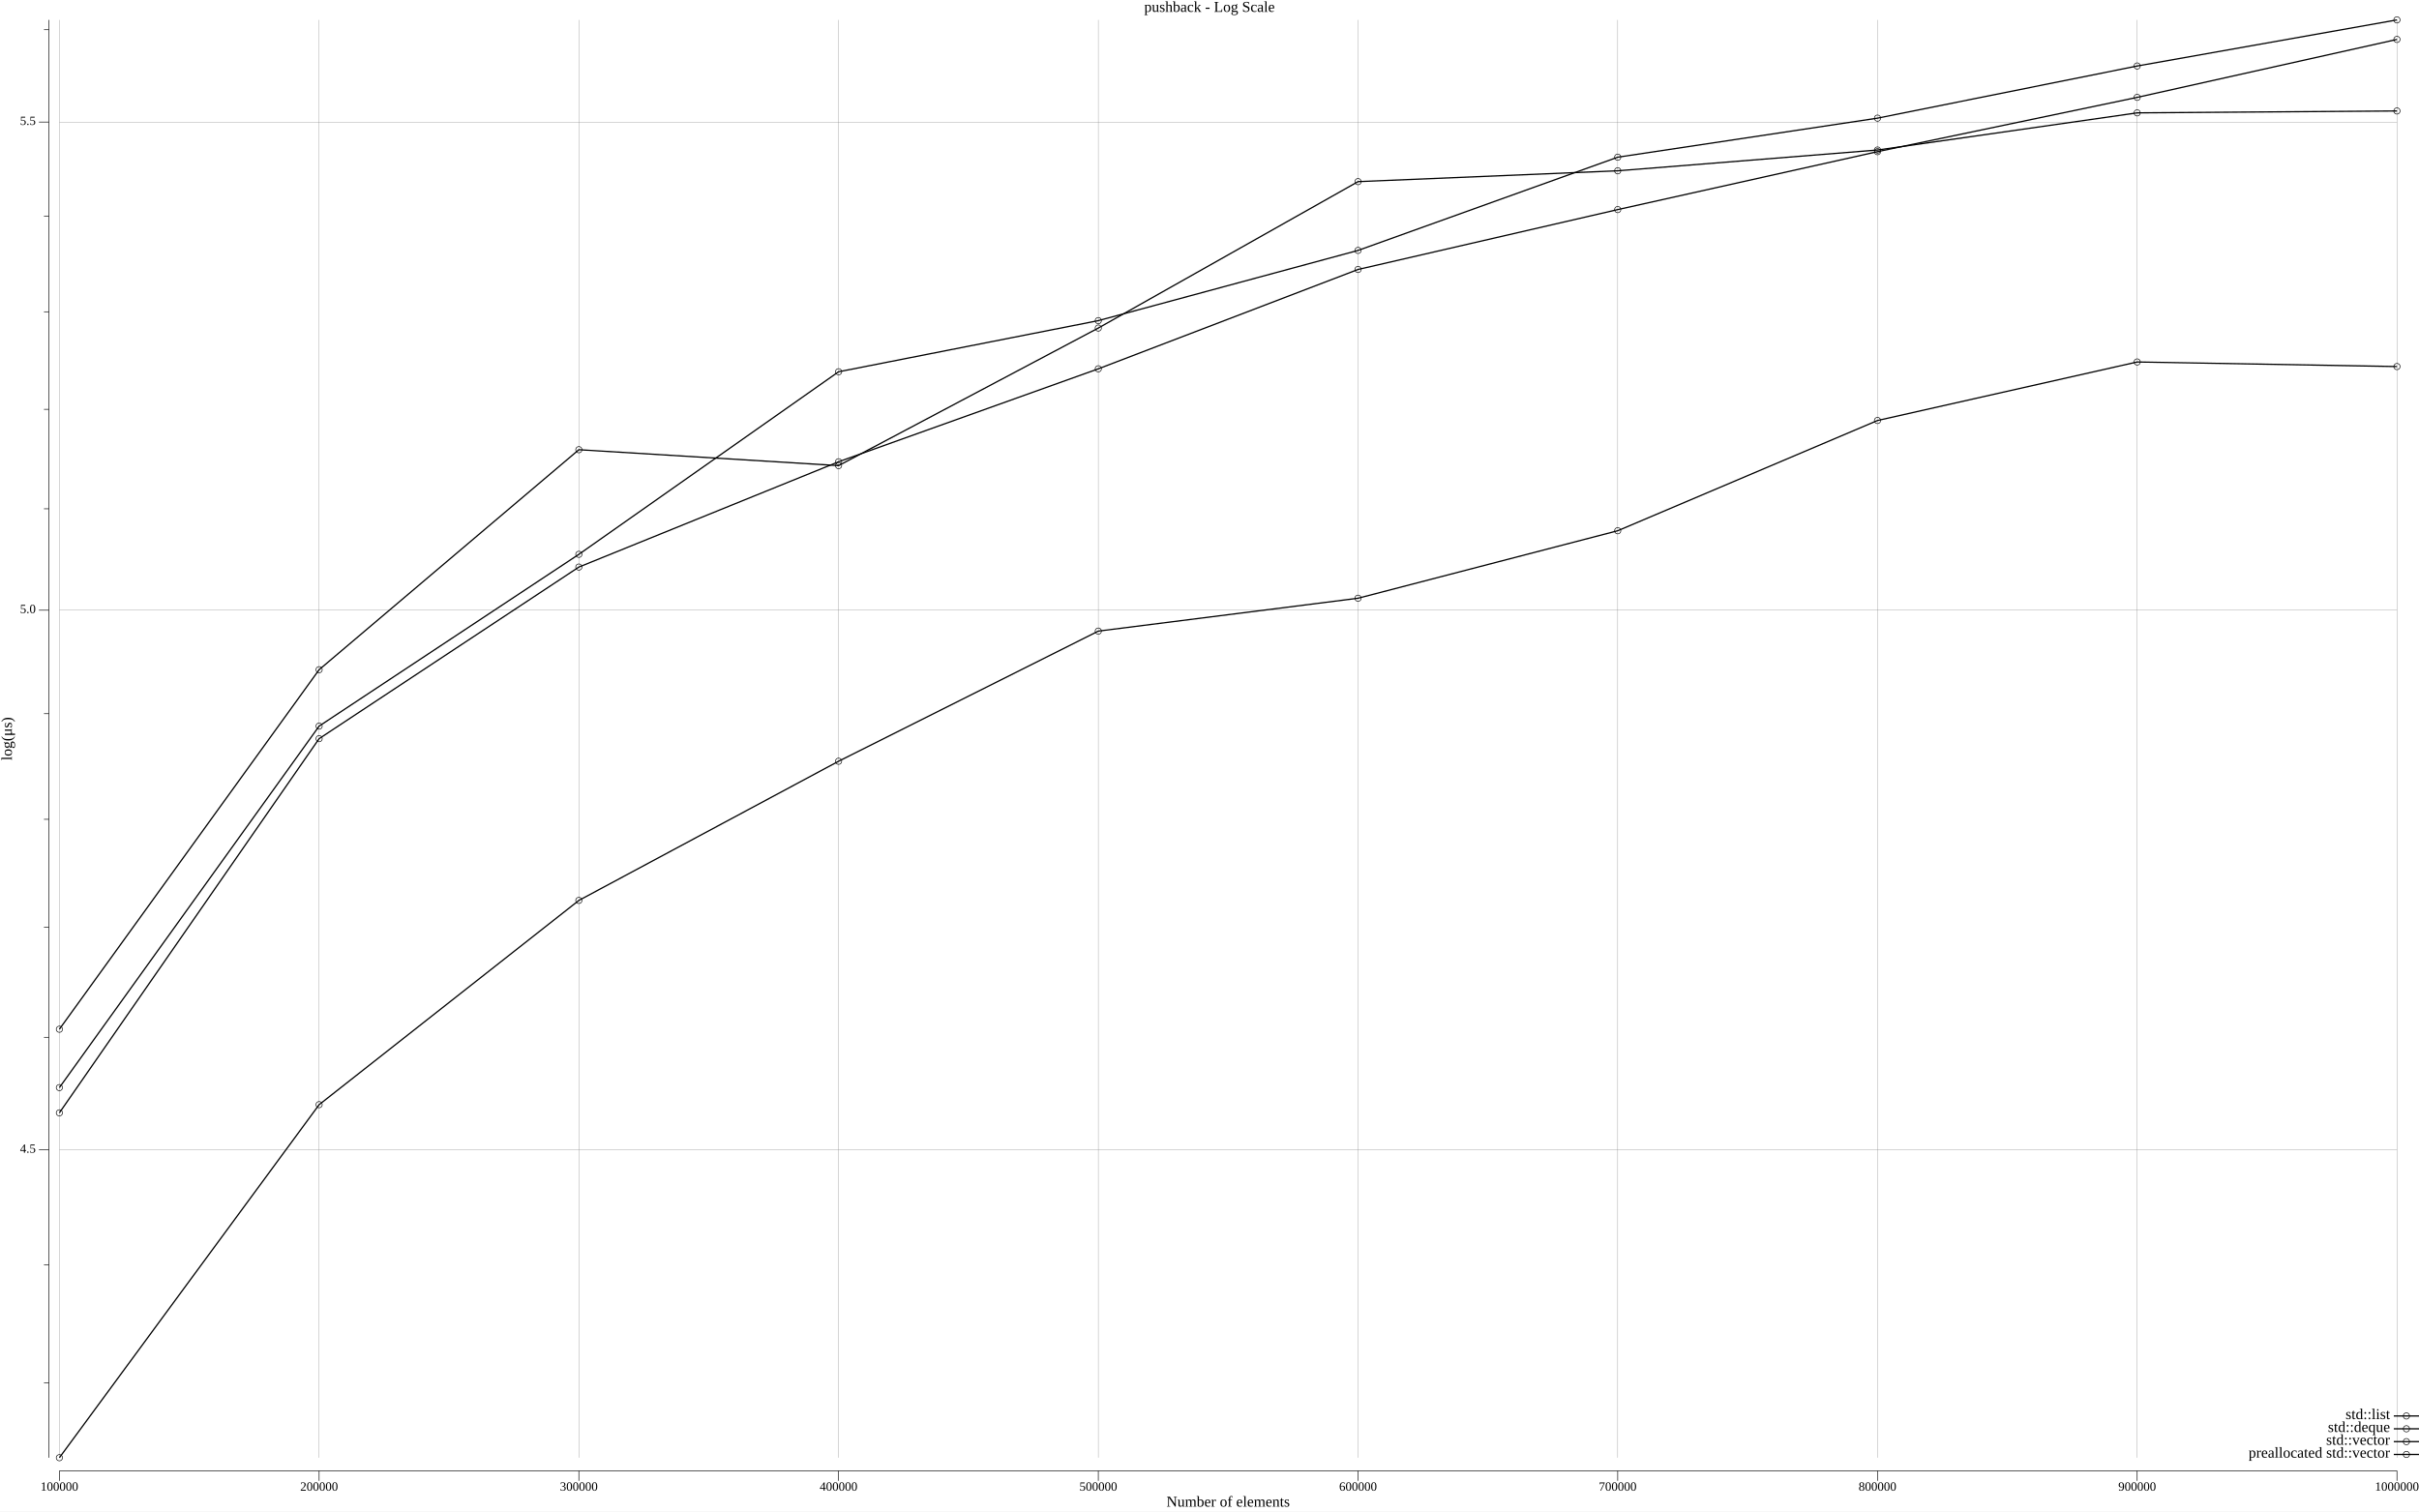
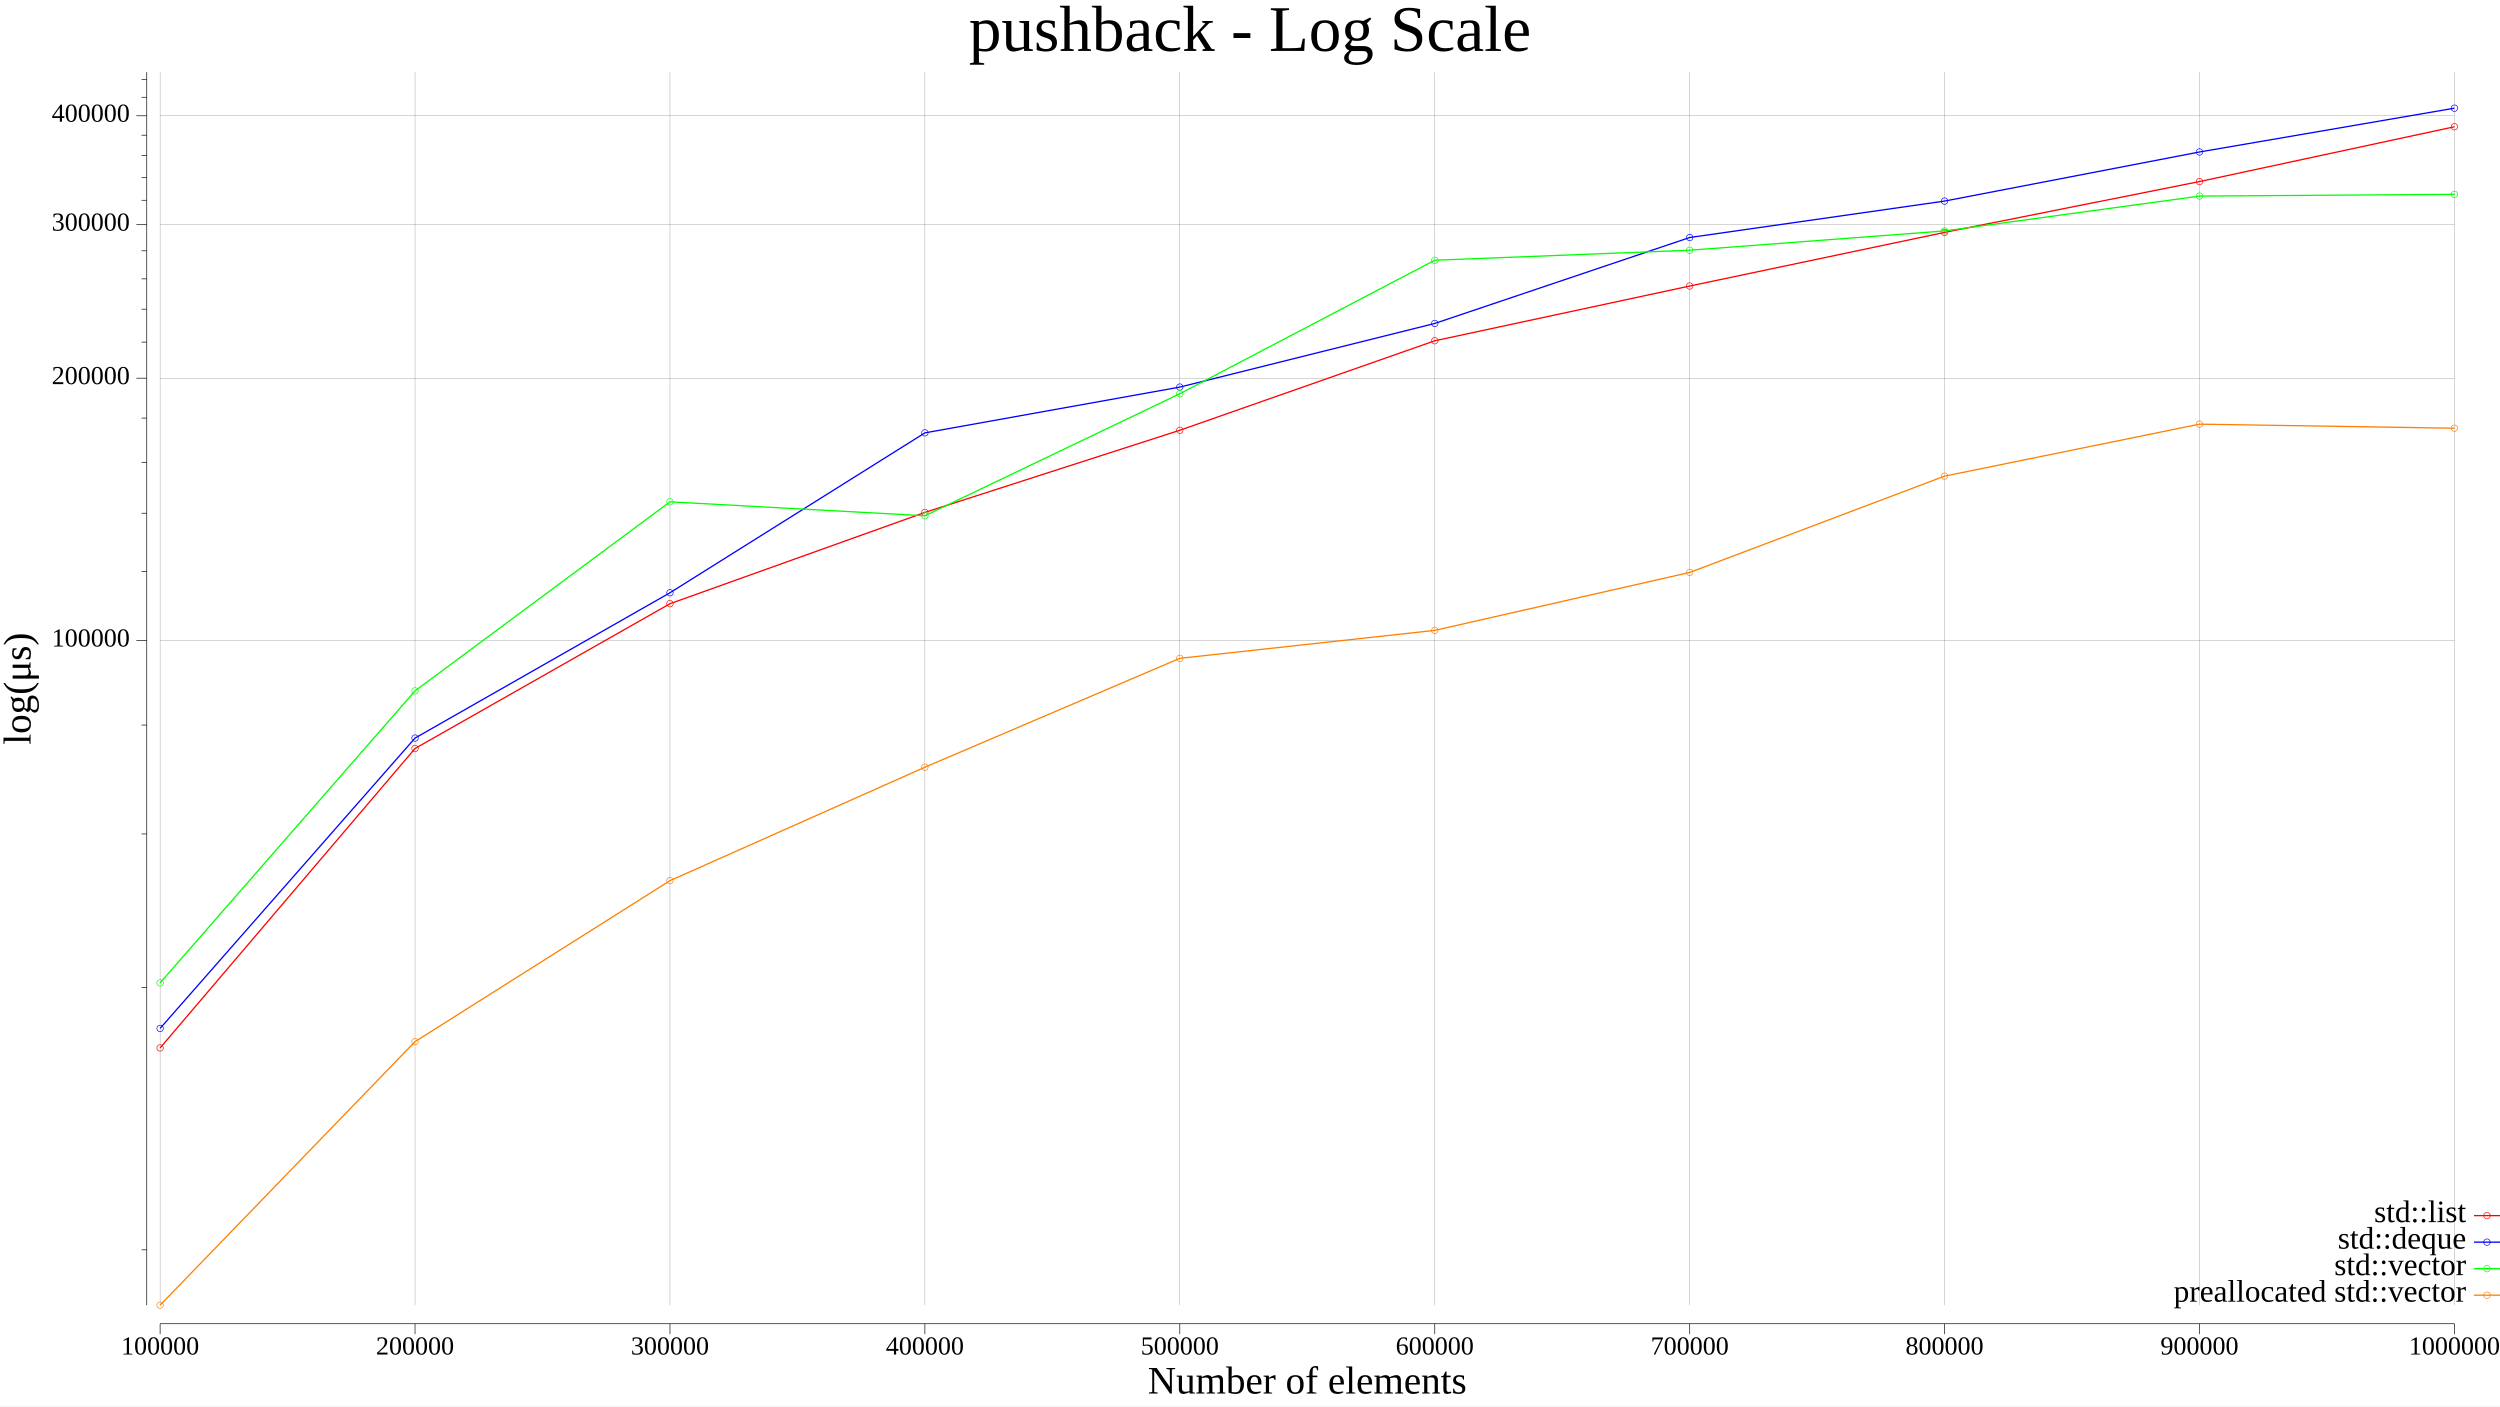
- <svg xmlns="http://www.w3.org/2000/svg" width="1920pt" height="1200pt" viewBox="0 0 1920 1200">
-   <g transform="scale(1, -1) translate(0, -1200)">
-     <path d="M0,0L1920,0L1920,1200L0,1200Z" style="fill:#FFFFFF" />
-     <text x="908.18" y="-1190.6" transform="scale(1, -1)" style="font-family:Liberation Serif;font-variant:normal;font-weight:normal;font-style:normal;font-size:12px">pushback - Log Scale</text>
-     <text x="925.83" y="-3.902" transform="scale(1, -1)" style="font-family:Liberation Serif;font-variant:normal;font-weight:normal;font-style:normal;font-size:12px">Number of elements</text>
-     <text x="32.135" y="-16.541" transform="scale(1, -1)" style="font-family:Liberation Serif;font-variant:normal;font-weight:normal;font-style:normal;font-size:10px">100000</text>
-     <text x="238.29" y="-16.541" transform="scale(1, -1)" style="font-family:Liberation Serif;font-variant:normal;font-weight:normal;font-style:normal;font-size:10px">200000</text>
-     <text x="444.44" y="-16.541" transform="scale(1, -1)" style="font-family:Liberation Serif;font-variant:normal;font-weight:normal;font-style:normal;font-size:10px">300000</text>
-     <text x="650.59" y="-16.541" transform="scale(1, -1)" style="font-family:Liberation Serif;font-variant:normal;font-weight:normal;font-style:normal;font-size:10px">400000</text>
-     <text x="856.74" y="-16.541" transform="scale(1, -1)" style="font-family:Liberation Serif;font-variant:normal;font-weight:normal;font-style:normal;font-size:10px">500000</text>
-     <text x="1062.9" y="-16.541" transform="scale(1, -1)" style="font-family:Liberation Serif;font-variant:normal;font-weight:normal;font-style:normal;font-size:10px">600000</text>
-     <text x="1269" y="-16.541" transform="scale(1, -1)" style="font-family:Liberation Serif;font-variant:normal;font-weight:normal;font-style:normal;font-size:10px">700000</text>
-     <text x="1475.2" y="-16.541" transform="scale(1, -1)" style="font-family:Liberation Serif;font-variant:normal;font-weight:normal;font-style:normal;font-size:10px">800000</text>
-     <text x="1681.3" y="-16.541" transform="scale(1, -1)" style="font-family:Liberation Serif;font-variant:normal;font-weight:normal;font-style:normal;font-size:10px">900000</text>
-     <text x="1885" y="-16.541" transform="scale(1, -1)" style="font-family:Liberation Serif;font-variant:normal;font-weight:normal;font-style:normal;font-size:10px">1000000</text>
-     <path d="M47.135,24.363L47.135,32.363" style="fill:none;stroke:#000000;stroke-width:0.5" />
-     <path d="M253.29,24.363L253.29,32.363" style="fill:none;stroke:#000000;stroke-width:0.5" />
-     <path d="M459.44,24.363L459.44,32.363" style="fill:none;stroke:#000000;stroke-width:0.5" />
-     <path d="M665.59,24.363L665.59,32.363" style="fill:none;stroke:#000000;stroke-width:0.5" />
-     <path d="M871.74,24.363L871.74,32.363" style="fill:none;stroke:#000000;stroke-width:0.5" />
-     <path d="M1077.9,24.363L1077.9,32.363" style="fill:none;stroke:#000000;stroke-width:0.5" />
-     <path d="M1284,24.363L1284,32.363" style="fill:none;stroke:#000000;stroke-width:0.5" />
-     <path d="M1490.2,24.363L1490.2,32.363" style="fill:none;stroke:#000000;stroke-width:0.5" />
-     <path d="M1696.3,24.363L1696.3,32.363" style="fill:none;stroke:#000000;stroke-width:0.5" />
-     <path d="M1902.5,24.363L1902.5,32.363" style="fill:none;stroke:#000000;stroke-width:0.5" />
-     <path d="M47.135,32.363L1902.5,32.363" style="fill:none;stroke:#000000;stroke-width:0.5" />
+ <svg xmlns="http://www.w3.org/2000/svg" width="1920pt" height="1080pt" viewBox="0 0 1920 1080">
+   <g transform="scale(1, -1) translate(0, -1080)">
+     <path d="M0,0L1920,0L1920,1080L0,1080Z" style="fill:#FFFFFF" />
+     <text x="744.09" y="-1040.9" transform="scale(1, -1)" style="font-family:Liberation Serif;font-variant:normal;font-weight:normal;font-style:normal;font-size:50px">pushback - Log Scale</text>
+     <text x="881.52" y="-9.756" transform="scale(1, -1)" style="font-family:Liberation Serif;font-variant:normal;font-weight:normal;font-style:normal;font-size:30px">Number of elements</text>
+     <text x="92.962" y="-39.727" transform="scale(1, -1)" style="font-family:Liberation Serif;font-variant:normal;font-weight:normal;font-style:normal;font-size:20px">100000</text>
+     <text x="288.74" y="-39.727" transform="scale(1, -1)" style="font-family:Liberation Serif;font-variant:normal;font-weight:normal;font-style:normal;font-size:20px">200000</text>
+     <text x="484.53" y="-39.727" transform="scale(1, -1)" style="font-family:Liberation Serif;font-variant:normal;font-weight:normal;font-style:normal;font-size:20px">300000</text>
+     <text x="680.31" y="-39.727" transform="scale(1, -1)" style="font-family:Liberation Serif;font-variant:normal;font-weight:normal;font-style:normal;font-size:20px">400000</text>
+     <text x="876.09" y="-39.727" transform="scale(1, -1)" style="font-family:Liberation Serif;font-variant:normal;font-weight:normal;font-style:normal;font-size:20px">500000</text>
+     <text x="1071.9" y="-39.727" transform="scale(1, -1)" style="font-family:Liberation Serif;font-variant:normal;font-weight:normal;font-style:normal;font-size:20px">600000</text>
+     <text x="1267.7" y="-39.727" transform="scale(1, -1)" style="font-family:Liberation Serif;font-variant:normal;font-weight:normal;font-style:normal;font-size:20px">700000</text>
+     <text x="1463.4" y="-39.727" transform="scale(1, -1)" style="font-family:Liberation Serif;font-variant:normal;font-weight:normal;font-style:normal;font-size:20px">800000</text>
+     <text x="1659.2" y="-39.727" transform="scale(1, -1)" style="font-family:Liberation Serif;font-variant:normal;font-weight:normal;font-style:normal;font-size:20px">900000</text>
+     <text x="1850" y="-39.727" transform="scale(1, -1)" style="font-family:Liberation Serif;font-variant:normal;font-weight:normal;font-style:normal;font-size:20px">1000000</text>
+     <path d="M122.96,55.371L122.96,63.371" style="fill:none;stroke:#000000;stroke-width:0.5" />
+     <path d="M318.74,55.371L318.74,63.371" style="fill:none;stroke:#000000;stroke-width:0.5" />
+     <path d="M514.53,55.371L514.53,63.371" style="fill:none;stroke:#000000;stroke-width:0.5" />
+     <path d="M710.31,55.371L710.31,63.371" style="fill:none;stroke:#000000;stroke-width:0.5" />
+     <path d="M906.09,55.371L906.09,63.371" style="fill:none;stroke:#000000;stroke-width:0.5" />
+     <path d="M1101.9,55.371L1101.9,63.371" style="fill:none;stroke:#000000;stroke-width:0.5" />
+     <path d="M1297.7,55.371L1297.7,63.371" style="fill:none;stroke:#000000;stroke-width:0.5" />
+     <path d="M1493.4,55.371L1493.4,63.371" style="fill:none;stroke:#000000;stroke-width:0.5" />
+     <path d="M1689.2,55.371L1689.2,63.371" style="fill:none;stroke:#000000;stroke-width:0.5" />
+     <path d="M1885,55.371L1885,63.371" style="fill:none;stroke:#000000;stroke-width:0.5" />
+     <path d="M122.96,63.371L1885,63.371" style="fill:none;stroke:#000000;stroke-width:0.5" />
    <g transform="rotate(90)">
-       <text x="596.25" y="9.387" transform="scale(1, -1)" style="font-family:Liberation Serif;font-variant:normal;font-weight:normal;font-style:normal;font-size:12px">log(μs)</text>
+       <text x="508.08" y="23.467" transform="scale(1, -1)" style="font-family:Liberation Serif;font-variant:normal;font-weight:normal;font-style:normal;font-size:30px">log(μs)</text>
    </g>
-     <text x="15.885" y="-284.83" transform="scale(1, -1)" style="font-family:Liberation Serif;font-variant:normal;font-weight:normal;font-style:normal;font-size:10px">4.5</text>
-     <text x="15.885" y="-713.26" transform="scale(1, -1)" style="font-family:Liberation Serif;font-variant:normal;font-weight:normal;font-style:normal;font-size:10px">5.0</text>
-     <text x="15.885" y="-1100.8" transform="scale(1, -1)" style="font-family:Liberation Serif;font-variant:normal;font-weight:normal;font-style:normal;font-size:10px">5.5</text>
-     <path d="M30.885,287.12L38.885,287.12" style="fill:none;stroke:#000000;stroke-width:0.5" />
-     <path d="M30.885,715.55L38.885,715.55" style="fill:none;stroke:#000000;stroke-width:0.5" />
-     <path d="M30.885,1103.1L38.885,1103.1" style="fill:none;stroke:#000000;stroke-width:0.5" />
-     <path d="M34.885,102.25L38.885,102.25" style="fill:none;stroke:#000000;stroke-width:0.5" />
-     <path d="M34.885,195.73L38.885,195.73" style="fill:none;stroke:#000000;stroke-width:0.5" />
-     <path d="M34.885,376.49L38.885,376.49" style="fill:none;stroke:#000000;stroke-width:0.5" />
-     <path d="M34.885,463.94L38.885,463.94" style="fill:none;stroke:#000000;stroke-width:0.5" />
-     <path d="M34.885,549.55L38.885,549.55" style="fill:none;stroke:#000000;stroke-width:0.5" />
-     <path d="M34.885,633.39L38.885,633.39" style="fill:none;stroke:#000000;stroke-width:0.5" />
-     <path d="M34.885,796.07L38.885,796.07" style="fill:none;stroke:#000000;stroke-width:0.5" />
-     <path d="M34.885,875.03L38.885,875.03" style="fill:none;stroke:#000000;stroke-width:0.5" />
-     <path d="M34.885,952.48L38.885,952.48" style="fill:none;stroke:#000000;stroke-width:0.5" />
-     <path d="M34.885,1028.5L38.885,1028.5" style="fill:none;stroke:#000000;stroke-width:0.5" />
-     <path d="M34.885,1176.4L38.885,1176.4" style="fill:none;stroke:#000000;stroke-width:0.5" />
-     <path d="M38.885,42.709L38.885,1184.2" style="fill:none;stroke:#000000;stroke-width:0.5" />
-     <path d="M47.135,42.709L47.135,1184.2" style="fill:none;stroke:#808080;stroke-width:0.25" />
-     <path d="M253.29,42.709L253.29,1184.2" style="fill:none;stroke:#808080;stroke-width:0.25" />
-     <path d="M459.44,42.709L459.44,1184.2" style="fill:none;stroke:#808080;stroke-width:0.25" />
-     <path d="M665.59,42.709L665.59,1184.2" style="fill:none;stroke:#808080;stroke-width:0.25" />
-     <path d="M871.74,42.709L871.74,1184.2" style="fill:none;stroke:#808080;stroke-width:0.25" />
-     <path d="M1077.9,42.709L1077.9,1184.2" style="fill:none;stroke:#808080;stroke-width:0.25" />
-     <path d="M1284,42.709L1284,1184.2" style="fill:none;stroke:#808080;stroke-width:0.25" />
-     <path d="M1490.2,42.709L1490.2,1184.2" style="fill:none;stroke:#808080;stroke-width:0.25" />
-     <path d="M1696.3,42.709L1696.3,1184.2" style="fill:none;stroke:#808080;stroke-width:0.25" />
-     <path d="M1902.5,42.709L1902.5,1184.2" style="fill:none;stroke:#808080;stroke-width:0.25" />
-     <path d="M47.135,287.12L1902.5,287.12" style="fill:none;stroke:#808080;stroke-width:0.25" />
-     <path d="M47.135,715.55L1902.5,715.55" style="fill:none;stroke:#808080;stroke-width:0.25" />
-     <path d="M47.135,1103.1L1902.5,1103.1" style="fill:none;stroke:#808080;stroke-width:0.25" />
-     <path d="M47.135,316.5L253.29,613.57L459.44,749.8L665.59,833.4L871.74,907.2L1077.9,986.07L1284,1033.6L1490.2,1079.6L1696.3,1122.7L1902.5,1168.7" style="fill:none;stroke:#000000" />
-     <path d="M49.635,316.5A2.5,2.5 0 1 1 44.635,316.5A2.5,2.5 0 1 1 49.635,316.5Z" style="fill:none;stroke:#000000;stroke-width:0.5" />
-     <path d="M255.79,613.57A2.5,2.5 0 1 1 250.79,613.57A2.5,2.5 0 1 1 255.79,613.57Z" style="fill:none;stroke:#000000;stroke-width:0.5" />
-     <path d="M461.94,749.8A2.5,2.5 0 1 1 456.94,749.8A2.5,2.5 0 1 1 461.94,749.8Z" style="fill:none;stroke:#000000;stroke-width:0.5" />
-     <path d="M668.09,833.4A2.5,2.5 0 1 1 663.09,833.4A2.5,2.5 0 1 1 668.09,833.4Z" style="fill:none;stroke:#000000;stroke-width:0.5" />
-     <path d="M874.24,907.2A2.5,2.5 0 1 1 869.24,907.2A2.5,2.5 0 1 1 874.24,907.2Z" style="fill:none;stroke:#000000;stroke-width:0.5" />
-     <path d="M1080.4,986.07A2.5,2.5 0 1 1 1075.4,986.07A2.5,2.5 0 1 1 1080.4,986.07Z" style="fill:none;stroke:#000000;stroke-width:0.5" />
-     <path d="M1286.5,1033.6A2.5,2.5 0 1 1 1281.5,1033.6A2.5,2.5 0 1 1 1286.5,1033.6Z" style="fill:none;stroke:#000000;stroke-width:0.5" />
-     <path d="M1492.7,1079.6A2.5,2.5 0 1 1 1487.7,1079.6A2.5,2.5 0 1 1 1492.7,1079.6Z" style="fill:none;stroke:#000000;stroke-width:0.5" />
-     <path d="M1698.8,1122.7A2.5,2.5 0 1 1 1693.8,1122.7A2.5,2.5 0 1 1 1698.8,1122.7Z" style="fill:none;stroke:#000000;stroke-width:0.5" />
-     <path d="M1905,1168.7A2.5,2.5 0 1 1 1900,1168.7A2.5,2.5 0 1 1 1905,1168.7Z" style="fill:none;stroke:#000000;stroke-width:0.5" />
-     <path d="M47.135,336.54L253.29,623.54L459.44,759.91L665.59,904.86L871.74,945.44L1077.9,1001.2L1284,1075.2L1490.2,1106.2L1696.3,1147.6L1902.5,1184.2" style="fill:none;stroke:#000000" />
-     <path d="M49.635,336.54A2.5,2.5 0 1 1 44.635,336.54A2.5,2.5 0 1 1 49.635,336.54Z" style="fill:none;stroke:#000000;stroke-width:0.5" />
-     <path d="M255.79,623.54A2.5,2.5 0 1 1 250.79,623.54A2.5,2.5 0 1 1 255.79,623.54Z" style="fill:none;stroke:#000000;stroke-width:0.5" />
-     <path d="M461.94,759.91A2.5,2.5 0 1 1 456.94,759.91A2.5,2.5 0 1 1 461.94,759.91Z" style="fill:none;stroke:#000000;stroke-width:0.5" />
-     <path d="M668.09,904.86A2.5,2.5 0 1 1 663.09,904.86A2.5,2.5 0 1 1 668.09,904.86Z" style="fill:none;stroke:#000000;stroke-width:0.5" />
-     <path d="M874.24,945.44A2.5,2.5 0 1 1 869.24,945.44A2.5,2.5 0 1 1 874.24,945.44Z" style="fill:none;stroke:#000000;stroke-width:0.5" />
-     <path d="M1080.4,1001.2A2.5,2.5 0 1 1 1075.4,1001.2A2.5,2.5 0 1 1 1080.4,1001.2Z" style="fill:none;stroke:#000000;stroke-width:0.5" />
-     <path d="M1286.5,1075.2A2.5,2.5 0 1 1 1281.5,1075.2A2.5,2.5 0 1 1 1286.5,1075.2Z" style="fill:none;stroke:#000000;stroke-width:0.5" />
-     <path d="M1492.7,1106.2A2.5,2.5 0 1 1 1487.7,1106.2A2.5,2.5 0 1 1 1492.7,1106.2Z" style="fill:none;stroke:#000000;stroke-width:0.5" />
-     <path d="M1698.8,1147.6A2.5,2.5 0 1 1 1693.8,1147.6A2.5,2.5 0 1 1 1698.8,1147.6Z" style="fill:none;stroke:#000000;stroke-width:0.5" />
-     <path d="M1905,1184.2A2.5,2.5 0 1 1 1900,1184.2A2.5,2.5 0 1 1 1905,1184.2Z" style="fill:none;stroke:#000000;stroke-width:0.5" />
-     <path d="M47.135,382.89L253.29,668.32L459.44,842.97L665.59,830.34L871.74,939.56L1077.9,1055.8L1284,1064.4L1490.2,1080.9L1696.3,1110.4L1902.5,1111.9" style="fill:none;stroke:#000000" />
-     <path d="M49.635,382.89A2.5,2.5 0 1 1 44.635,382.89A2.5,2.5 0 1 1 49.635,382.89Z" style="fill:none;stroke:#000000;stroke-width:0.5" />
-     <path d="M255.79,668.32A2.5,2.5 0 1 1 250.79,668.32A2.5,2.5 0 1 1 255.79,668.32Z" style="fill:none;stroke:#000000;stroke-width:0.5" />
-     <path d="M461.94,842.97A2.5,2.5 0 1 1 456.94,842.97A2.5,2.5 0 1 1 461.94,842.97Z" style="fill:none;stroke:#000000;stroke-width:0.5" />
-     <path d="M668.09,830.34A2.5,2.5 0 1 1 663.09,830.34A2.5,2.5 0 1 1 668.09,830.34Z" style="fill:none;stroke:#000000;stroke-width:0.5" />
-     <path d="M874.24,939.56A2.5,2.5 0 1 1 869.24,939.56A2.5,2.5 0 1 1 874.24,939.56Z" style="fill:none;stroke:#000000;stroke-width:0.5" />
-     <path d="M1080.4,1055.8A2.5,2.5 0 1 1 1075.4,1055.8A2.5,2.5 0 1 1 1080.4,1055.8Z" style="fill:none;stroke:#000000;stroke-width:0.5" />
-     <path d="M1286.5,1064.4A2.5,2.5 0 1 1 1281.5,1064.4A2.5,2.5 0 1 1 1286.5,1064.4Z" style="fill:none;stroke:#000000;stroke-width:0.5" />
-     <path d="M1492.7,1080.9A2.5,2.5 0 1 1 1487.7,1080.9A2.5,2.5 0 1 1 1492.7,1080.9Z" style="fill:none;stroke:#000000;stroke-width:0.5" />
-     <path d="M1698.8,1110.4A2.5,2.5 0 1 1 1693.8,1110.4A2.5,2.5 0 1 1 1698.8,1110.4Z" style="fill:none;stroke:#000000;stroke-width:0.5" />
-     <path d="M1905,1111.9A2.5,2.5 0 1 1 1900,1111.9A2.5,2.5 0 1 1 1905,1111.9Z" style="fill:none;stroke:#000000;stroke-width:0.5" />
-     <path d="M47.135,42.709L253.29,322.99L459.44,485.15L665.59,595.64L871.74,698.96L1077.9,725.06L1284,778.64L1490.2,866.16L1696.3,912.62L1902.5,908.99" style="fill:none;stroke:#000000" />
-     <path d="M49.635,42.709A2.5,2.5 0 1 1 44.635,42.709A2.5,2.5 0 1 1 49.635,42.709Z" style="fill:none;stroke:#000000;stroke-width:0.5" />
-     <path d="M255.79,322.99A2.5,2.5 0 1 1 250.79,322.99A2.5,2.5 0 1 1 255.79,322.99Z" style="fill:none;stroke:#000000;stroke-width:0.5" />
-     <path d="M461.94,485.15A2.5,2.5 0 1 1 456.94,485.15A2.5,2.5 0 1 1 461.94,485.15Z" style="fill:none;stroke:#000000;stroke-width:0.5" />
-     <path d="M668.09,595.64A2.5,2.5 0 1 1 663.09,595.64A2.5,2.5 0 1 1 668.09,595.64Z" style="fill:none;stroke:#000000;stroke-width:0.5" />
-     <path d="M874.24,698.96A2.5,2.5 0 1 1 869.24,698.96A2.5,2.5 0 1 1 874.24,698.96Z" style="fill:none;stroke:#000000;stroke-width:0.5" />
-     <path d="M1080.4,725.06A2.5,2.5 0 1 1 1075.4,725.06A2.5,2.5 0 1 1 1080.4,725.06Z" style="fill:none;stroke:#000000;stroke-width:0.5" />
-     <path d="M1286.5,778.64A2.5,2.5 0 1 1 1281.5,778.64A2.5,2.5 0 1 1 1286.5,778.64Z" style="fill:none;stroke:#000000;stroke-width:0.5" />
-     <path d="M1492.7,866.16A2.5,2.5 0 1 1 1487.7,866.16A2.5,2.5 0 1 1 1492.7,866.16Z" style="fill:none;stroke:#000000;stroke-width:0.5" />
-     <path d="M1698.8,912.62A2.5,2.5 0 1 1 1693.8,912.62A2.5,2.5 0 1 1 1698.8,912.62Z" style="fill:none;stroke:#000000;stroke-width:0.5" />
-     <path d="M1905,908.99A2.5,2.5 0 1 1 1900,908.99A2.5,2.5 0 1 1 1905,908.99Z" style="fill:none;stroke:#000000;stroke-width:0.5" />
-     <path d="M1900,75.852L1920,75.852" style="fill:none;stroke:#000000" />
-     <path d="M1912.5,75.852A2.5,2.5 0 1 1 1907.5,75.852A2.5,2.5 0 1 1 1912.5,75.852Z" style="fill:none;stroke:#000000;stroke-width:0.5" />
-     <text x="1861.7" y="-73.364" transform="scale(1, -1)" style="font-family:Liberation Serif;font-variant:normal;font-weight:normal;font-style:normal;font-size:12px">std::list</text>
-     <path d="M1900,65.668L1920,65.668" style="fill:none;stroke:#000000" />
-     <path d="M1912.5,65.668A2.5,2.5 0 1 1 1907.5,65.668A2.5,2.5 0 1 1 1912.5,65.668Z" style="fill:none;stroke:#000000;stroke-width:0.5" />
-     <text x="1847.7" y="-63.181" transform="scale(1, -1)" style="font-family:Liberation Serif;font-variant:normal;font-weight:normal;font-style:normal;font-size:12px">std::deque</text>
-     <path d="M1900,55.484L1920,55.484" style="fill:none;stroke:#000000" />
-     <path d="M1912.5,55.484A2.5,2.5 0 1 1 1907.5,55.484A2.5,2.5 0 1 1 1912.5,55.484Z" style="fill:none;stroke:#000000;stroke-width:0.5" />
-     <text x="1846.3" y="-52.997" transform="scale(1, -1)" style="font-family:Liberation Serif;font-variant:normal;font-weight:normal;font-style:normal;font-size:12px">std::vector</text>
-     <path d="M1900,45.301L1920,45.301" style="fill:none;stroke:#000000" />
-     <path d="M1912.5,45.301A2.5,2.5 0 1 1 1907.5,45.301A2.5,2.5 0 1 1 1912.5,45.301Z" style="fill:none;stroke:#000000;stroke-width:0.5" />
-     <text x="1784.7" y="-42.813" transform="scale(1, -1)" style="font-family:Liberation Serif;font-variant:normal;font-weight:normal;font-style:normal;font-size:12px">preallocated std::vector</text>
+     <text x="39.712" y="-583.47" transform="scale(1, -1)" style="font-family:Liberation Serif;font-variant:normal;font-weight:normal;font-style:normal;font-size:20px">100000</text>
+     <text x="39.712" y="-784.98" transform="scale(1, -1)" style="font-family:Liberation Serif;font-variant:normal;font-weight:normal;font-style:normal;font-size:20px">200000</text>
+     <text x="39.712" y="-902.86" transform="scale(1, -1)" style="font-family:Liberation Serif;font-variant:normal;font-weight:normal;font-style:normal;font-size:20px">300000</text>
+     <text x="39.712" y="-986.5" transform="scale(1, -1)" style="font-family:Liberation Serif;font-variant:normal;font-weight:normal;font-style:normal;font-size:20px">400000</text>
+     <path d="M104.71,588.04L112.71,588.04" style="fill:none;stroke:#000000;stroke-width:0.5" />
+     <path d="M104.71,789.56L112.71,789.56" style="fill:none;stroke:#000000;stroke-width:0.5" />
+     <path d="M104.71,907.43L112.71,907.43" style="fill:none;stroke:#000000;stroke-width:0.5" />
+     <path d="M104.71,991.07L112.71,991.07" style="fill:none;stroke:#000000;stroke-width:0.5" />
+     <path d="M108.71,120.14L112.71,120.14" style="fill:none;stroke:#000000;stroke-width:0.5" />
+     <path d="M108.71,321.66L112.71,321.66" style="fill:none;stroke:#000000;stroke-width:0.5" />
+     <path d="M108.71,439.53L112.71,439.53" style="fill:none;stroke:#000000;stroke-width:0.5" />
+     <path d="M108.71,523.17L112.71,523.17" style="fill:none;stroke:#000000;stroke-width:0.5" />
+     <path d="M108.71,641.05L112.71,641.05" style="fill:none;stroke:#000000;stroke-width:0.5" />
+     <path d="M108.71,685.86L112.71,685.86" style="fill:none;stroke:#000000;stroke-width:0.5" />
+     <path d="M108.71,724.68L112.71,724.68" style="fill:none;stroke:#000000;stroke-width:0.5" />
+     <path d="M108.71,758.92L112.71,758.92" style="fill:none;stroke:#000000;stroke-width:0.5" />
+     <path d="M108.71,817.26L112.71,817.26" style="fill:none;stroke:#000000;stroke-width:0.5" />
+     <path d="M108.71,842.56L112.71,842.56" style="fill:none;stroke:#000000;stroke-width:0.5" />
+     <path d="M108.71,865.83L112.71,865.83" style="fill:none;stroke:#000000;stroke-width:0.5" />
+     <path d="M108.71,887.37L112.71,887.37" style="fill:none;stroke:#000000;stroke-width:0.5" />
+     <path d="M108.71,926.2L112.71,926.2" style="fill:none;stroke:#000000;stroke-width:0.5" />
+     <path d="M108.71,943.82L112.71,943.82" style="fill:none;stroke:#000000;stroke-width:0.5" />
+     <path d="M108.71,960.44L112.71,960.44" style="fill:none;stroke:#000000;stroke-width:0.5" />
+     <path d="M108.71,976.16L112.71,976.16" style="fill:none;stroke:#000000;stroke-width:0.5" />
+     <path d="M108.71,1005.3L112.71,1005.3" style="fill:none;stroke:#000000;stroke-width:0.5" />
+     <path d="M108.71,1018.8L112.71,1018.8" style="fill:none;stroke:#000000;stroke-width:0.5" />
+     <path d="M112.71,77.61L112.71,1024.6" style="fill:none;stroke:#000000;stroke-width:0.5" />
+     <path d="M122.96,77.61L122.96,1024.6" style="fill:none;stroke:#808080;stroke-width:0.25" />
+     <path d="M318.74,77.61L318.74,1024.6" style="fill:none;stroke:#808080;stroke-width:0.25" />
+     <path d="M514.53,77.61L514.53,1024.6" style="fill:none;stroke:#808080;stroke-width:0.25" />
+     <path d="M710.31,77.61L710.31,1024.6" style="fill:none;stroke:#808080;stroke-width:0.25" />
+     <path d="M906.09,77.61L906.09,1024.6" style="fill:none;stroke:#808080;stroke-width:0.25" />
+     <path d="M1101.9,77.61L1101.9,1024.6" style="fill:none;stroke:#808080;stroke-width:0.25" />
+     <path d="M1297.7,77.61L1297.7,1024.6" style="fill:none;stroke:#808080;stroke-width:0.25" />
+     <path d="M1493.4,77.61L1493.4,1024.6" style="fill:none;stroke:#808080;stroke-width:0.25" />
+     <path d="M1689.2,77.61L1689.2,1024.6" style="fill:none;stroke:#808080;stroke-width:0.25" />
+     <path d="M1885,77.61L1885,1024.6" style="fill:none;stroke:#808080;stroke-width:0.25" />
+     <path d="M122.96,588.04L1885,588.04" style="fill:none;stroke:#808080;stroke-width:0.25" />
+     <path d="M122.96,789.56L1885,789.56" style="fill:none;stroke:#808080;stroke-width:0.25" />
+     <path d="M122.96,907.43L1885,907.43" style="fill:none;stroke:#808080;stroke-width:0.25" />
+     <path d="M122.96,991.07L1885,991.07" style="fill:none;stroke:#808080;stroke-width:0.25" />
+     <path d="M122.96,275.18L318.74,505.15L514.53,616.36L710.31,686.47L906.09,749.57L1101.9,818.29L1297.7,860.34L1493.4,901.52L1689.2,940.56L1885,982.65" style="fill:none;stroke:#FF0000" />
+     <path d="M125.46,275.18A2.5,2.5 0 1 1 120.46,275.18A2.5,2.5 0 1 1 125.46,275.18Z" style="fill:none;stroke:#FF0000;stroke-width:0.5" />
+     <path d="M321.24,505.15A2.5,2.5 0 1 1 316.24,505.15A2.5,2.5 0 1 1 321.24,505.15Z" style="fill:none;stroke:#FF0000;stroke-width:0.5" />
+     <path d="M517.03,616.36A2.5,2.5 0 1 1 512.03,616.36A2.5,2.5 0 1 1 517.03,616.36Z" style="fill:none;stroke:#FF0000;stroke-width:0.5" />
+     <path d="M712.81,686.47A2.5,2.5 0 1 1 707.81,686.47A2.5,2.5 0 1 1 712.81,686.47Z" style="fill:none;stroke:#FF0000;stroke-width:0.5" />
+     <path d="M908.59,749.57A2.5,2.5 0 1 1 903.59,749.57A2.5,2.5 0 1 1 908.59,749.57Z" style="fill:none;stroke:#FF0000;stroke-width:0.5" />
+     <path d="M1104.4,818.29A2.5,2.5 0 1 1 1099.4,818.29A2.5,2.5 0 1 1 1104.4,818.29Z" style="fill:none;stroke:#FF0000;stroke-width:0.5" />
+     <path d="M1300.2,860.34A2.5,2.5 0 1 1 1295.2,860.34A2.5,2.5 0 1 1 1300.2,860.34Z" style="fill:none;stroke:#FF0000;stroke-width:0.5" />
+     <path d="M1495.9,901.52A2.5,2.5 0 1 1 1490.9,901.52A2.5,2.5 0 1 1 1495.9,901.52Z" style="fill:none;stroke:#FF0000;stroke-width:0.5" />
+     <path d="M1691.7,940.56A2.5,2.5 0 1 1 1686.7,940.56A2.5,2.5 0 1 1 1691.7,940.56Z" style="fill:none;stroke:#FF0000;stroke-width:0.5" />
+     <path d="M1887.5,982.65A2.5,2.5 0 1 1 1882.5,982.65A2.5,2.5 0 1 1 1887.5,982.65Z" style="fill:none;stroke:#FF0000;stroke-width:0.5" />
+     <path d="M122.96,290.18L318.74,513.16L514.53,624.76L710.31,747.56L906.09,782.72L1101.9,831.6L1297.7,897.6L1493.4,925.57L1689.2,963.28L1885,996.92" style="fill:none;stroke:#0000FF" />
+     <path d="M125.46,290.18A2.5,2.5 0 1 1 120.46,290.18A2.5,2.5 0 1 1 125.46,290.18Z" style="fill:none;stroke:#0000FF;stroke-width:0.5" />
+     <path d="M321.24,513.16A2.5,2.5 0 1 1 316.24,513.16A2.5,2.5 0 1 1 321.24,513.16Z" style="fill:none;stroke:#0000FF;stroke-width:0.5" />
+     <path d="M517.03,624.76A2.5,2.5 0 1 1 512.03,624.76A2.5,2.5 0 1 1 517.03,624.76Z" style="fill:none;stroke:#0000FF;stroke-width:0.5" />
+     <path d="M712.81,747.56A2.5,2.5 0 1 1 707.81,747.56A2.5,2.5 0 1 1 712.81,747.56Z" style="fill:none;stroke:#0000FF;stroke-width:0.5" />
+     <path d="M908.59,782.72A2.5,2.5 0 1 1 903.59,782.72A2.5,2.5 0 1 1 908.59,782.72Z" style="fill:none;stroke:#0000FF;stroke-width:0.5" />
+     <path d="M1104.4,831.6A2.5,2.5 0 1 1 1099.4,831.6A2.5,2.5 0 1 1 1104.4,831.6Z" style="fill:none;stroke:#0000FF;stroke-width:0.5" />
+     <path d="M1300.2,897.6A2.5,2.5 0 1 1 1295.2,897.6A2.5,2.5 0 1 1 1300.2,897.6Z" style="fill:none;stroke:#0000FF;stroke-width:0.5" />
+     <path d="M1495.9,925.57A2.5,2.5 0 1 1 1490.9,925.57A2.5,2.5 0 1 1 1495.9,925.57Z" style="fill:none;stroke:#0000FF;stroke-width:0.5" />
+     <path d="M1691.7,963.28A2.5,2.5 0 1 1 1686.7,963.28A2.5,2.5 0 1 1 1691.7,963.28Z" style="fill:none;stroke:#0000FF;stroke-width:0.5" />
+     <path d="M1887.5,996.92A2.5,2.5 0 1 1 1882.5,996.92A2.5,2.5 0 1 1 1887.5,996.92Z" style="fill:none;stroke:#0000FF;stroke-width:0.5" />
+     <path d="M122.96,325.13L318.74,549.4L514.53,694.59L710.31,683.88L906.09,777.61L1101.9,880.16L1297.7,887.84L1493.4,902.66L1689.2,929.4L1885,930.76" style="fill:none;stroke:#00FF00" />
+     <path d="M125.46,325.13A2.5,2.5 0 1 1 120.46,325.13A2.5,2.5 0 1 1 125.46,325.13Z" style="fill:none;stroke:#00FF00;stroke-width:0.5" />
+     <path d="M321.24,549.4A2.5,2.5 0 1 1 316.24,549.4A2.5,2.5 0 1 1 321.24,549.4Z" style="fill:none;stroke:#00FF00;stroke-width:0.5" />
+     <path d="M517.03,694.59A2.5,2.5 0 1 1 512.03,694.59A2.5,2.5 0 1 1 517.03,694.59Z" style="fill:none;stroke:#00FF00;stroke-width:0.5" />
+     <path d="M712.81,683.88A2.5,2.5 0 1 1 707.81,683.88A2.5,2.5 0 1 1 712.81,683.88Z" style="fill:none;stroke:#00FF00;stroke-width:0.5" />
+     <path d="M908.59,777.61A2.5,2.5 0 1 1 903.59,777.61A2.5,2.5 0 1 1 908.59,777.61Z" style="fill:none;stroke:#00FF00;stroke-width:0.5" />
+     <path d="M1104.4,880.16A2.5,2.5 0 1 1 1099.4,880.16A2.5,2.5 0 1 1 1104.4,880.16Z" style="fill:none;stroke:#00FF00;stroke-width:0.5" />
+     <path d="M1300.2,887.84A2.5,2.5 0 1 1 1295.2,887.84A2.5,2.5 0 1 1 1300.2,887.84Z" style="fill:none;stroke:#00FF00;stroke-width:0.5" />
+     <path d="M1495.9,902.66A2.5,2.5 0 1 1 1490.9,902.66A2.5,2.5 0 1 1 1495.9,902.66Z" style="fill:none;stroke:#00FF00;stroke-width:0.5" />
+     <path d="M1691.7,929.4A2.5,2.5 0 1 1 1686.7,929.4A2.5,2.5 0 1 1 1691.7,929.4Z" style="fill:none;stroke:#00FF00;stroke-width:0.5" />
+     <path d="M1887.5,930.76A2.5,2.5 0 1 1 1882.5,930.76A2.5,2.5 0 1 1 1887.5,930.76Z" style="fill:none;stroke:#00FF00;stroke-width:0.5" />
+     <path d="M122.96,77.61L318.74,280.03L514.53,403.67L710.31,490.78L906.09,574.42L1101.9,595.88L1297.7,640.38L1493.4,714.34L1689.2,754.25L1885,751.12" style="fill:none;stroke:#FF8000" />
+     <path d="M125.46,77.61A2.5,2.5 0 1 1 120.46,77.61A2.5,2.5 0 1 1 125.46,77.61Z" style="fill:none;stroke:#FF8000;stroke-width:0.5" />
+     <path d="M321.24,280.03A2.5,2.5 0 1 1 316.24,280.03A2.5,2.5 0 1 1 321.24,280.03Z" style="fill:none;stroke:#FF8000;stroke-width:0.5" />
+     <path d="M517.03,403.67A2.5,2.5 0 1 1 512.03,403.67A2.5,2.5 0 1 1 517.03,403.67Z" style="fill:none;stroke:#FF8000;stroke-width:0.5" />
+     <path d="M712.81,490.78A2.5,2.5 0 1 1 707.81,490.78A2.5,2.5 0 1 1 712.81,490.78Z" style="fill:none;stroke:#FF8000;stroke-width:0.5" />
+     <path d="M908.59,574.42A2.5,2.5 0 1 1 903.59,574.42A2.5,2.5 0 1 1 908.59,574.42Z" style="fill:none;stroke:#FF8000;stroke-width:0.5" />
+     <path d="M1104.4,595.88A2.5,2.5 0 1 1 1099.4,595.88A2.5,2.5 0 1 1 1104.4,595.88Z" style="fill:none;stroke:#FF8000;stroke-width:0.5" />
+     <path d="M1300.2,640.38A2.5,2.5 0 1 1 1295.2,640.38A2.5,2.5 0 1 1 1300.2,640.38Z" style="fill:none;stroke:#FF8000;stroke-width:0.5" />
+     <path d="M1495.9,714.34A2.5,2.5 0 1 1 1490.9,714.34A2.5,2.5 0 1 1 1495.9,714.34Z" style="fill:none;stroke:#FF8000;stroke-width:0.5" />
+     <path d="M1691.7,754.25A2.5,2.5 0 1 1 1686.7,754.25A2.5,2.5 0 1 1 1691.7,754.25Z" style="fill:none;stroke:#FF8000;stroke-width:0.5" />
+     <path d="M1887.5,751.12A2.5,2.5 0 1 1 1882.5,751.12A2.5,2.5 0 1 1 1887.5,751.12Z" style="fill:none;stroke:#FF8000;stroke-width:0.5" />
+     <path d="M1900,146.4L1920,146.4" style="fill:none;stroke:#FF0000" />
+     <path d="M1912.5,146.4A2.5,2.5 0 1 1 1907.5,146.4A2.5,2.5 0 1 1 1912.5,146.4Z" style="fill:none;stroke:#FF0000;stroke-width:0.5" />
+     <text x="1823.3" y="-141.42" transform="scale(1, -1)" style="font-family:Liberation Serif;font-variant:normal;font-weight:normal;font-style:normal;font-size:24px">std::list</text>
+     <path d="M1900,126.03L1920,126.03" style="fill:none;stroke:#0000FF" />
+     <path d="M1912.5,126.03A2.5,2.5 0 1 1 1907.5,126.03A2.5,2.5 0 1 1 1912.5,126.03Z" style="fill:none;stroke:#0000FF;stroke-width:0.5" />
+     <text x="1795.4" y="-121.05" transform="scale(1, -1)" style="font-family:Liberation Serif;font-variant:normal;font-weight:normal;font-style:normal;font-size:24px">std::deque</text>
+     <path d="M1900,105.66L1920,105.66" style="fill:none;stroke:#00FF00" />
+     <path d="M1912.5,105.66A2.5,2.5 0 1 1 1907.5,105.66A2.5,2.5 0 1 1 1912.5,105.66Z" style="fill:none;stroke:#00FF00;stroke-width:0.5" />
+     <text x="1792.7" y="-100.69" transform="scale(1, -1)" style="font-family:Liberation Serif;font-variant:normal;font-weight:normal;font-style:normal;font-size:24px">std::vector</text>
+     <path d="M1900,85.294L1920,85.294" style="fill:none;stroke:#FF8000" />
+     <path d="M1912.5,85.294A2.5,2.5 0 1 1 1907.5,85.294A2.5,2.5 0 1 1 1912.5,85.294Z" style="fill:none;stroke:#FF8000;stroke-width:0.5" />
+     <text x="1669.4" y="-80.319" transform="scale(1, -1)" style="font-family:Liberation Serif;font-variant:normal;font-weight:normal;font-style:normal;font-size:24px">preallocated std::vector</text>
  </g>
</svg>
